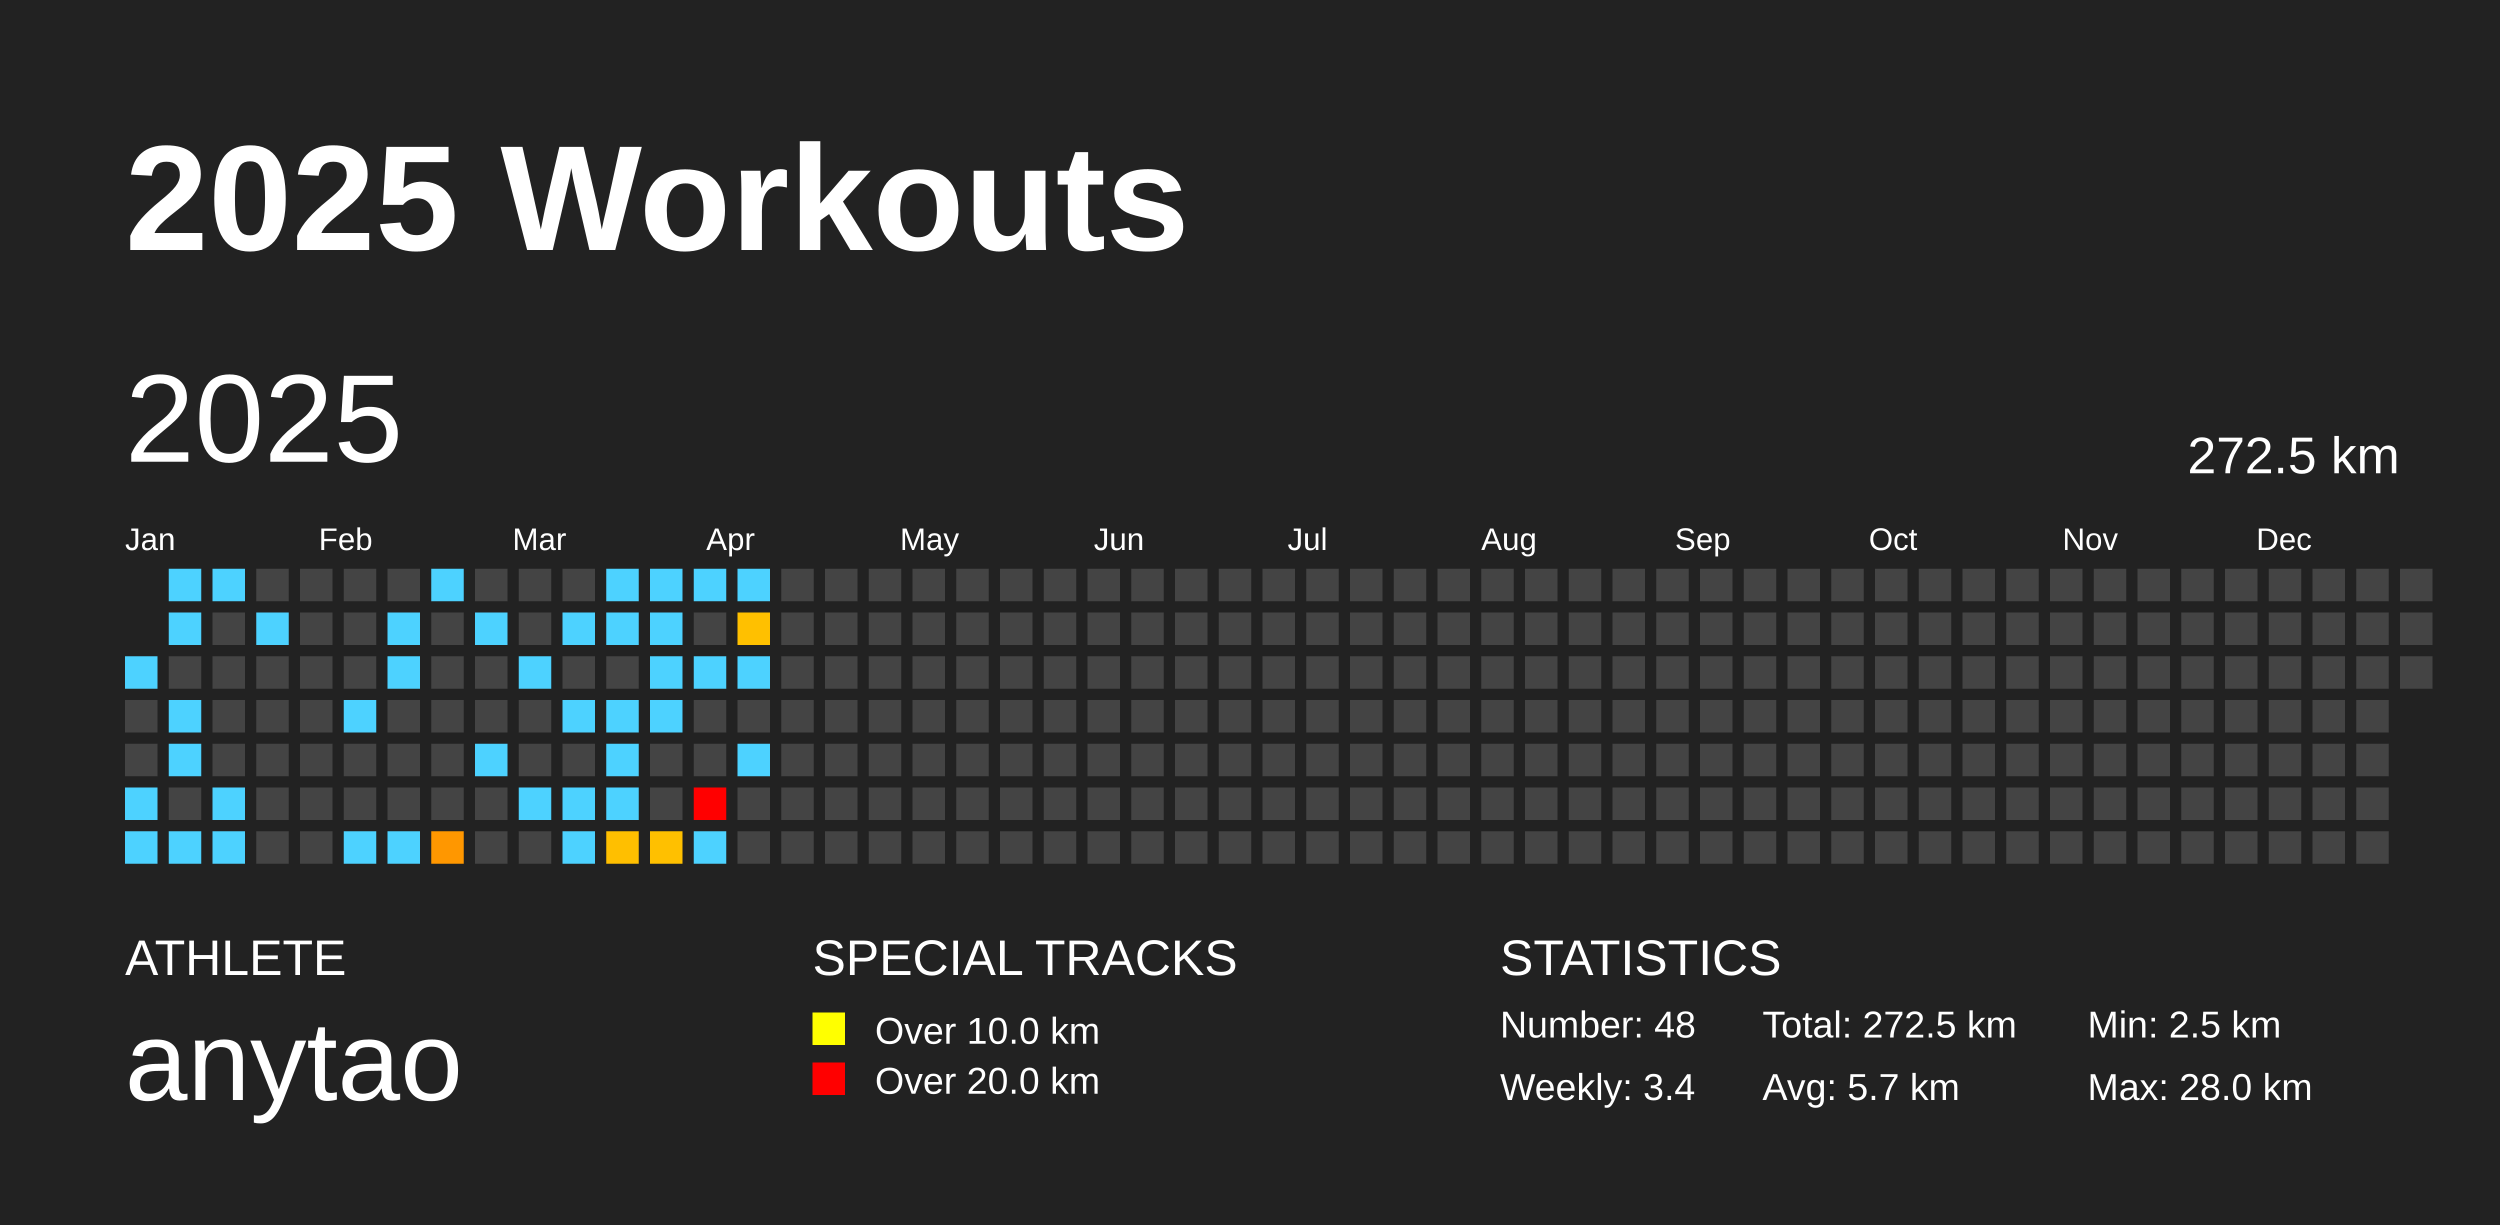
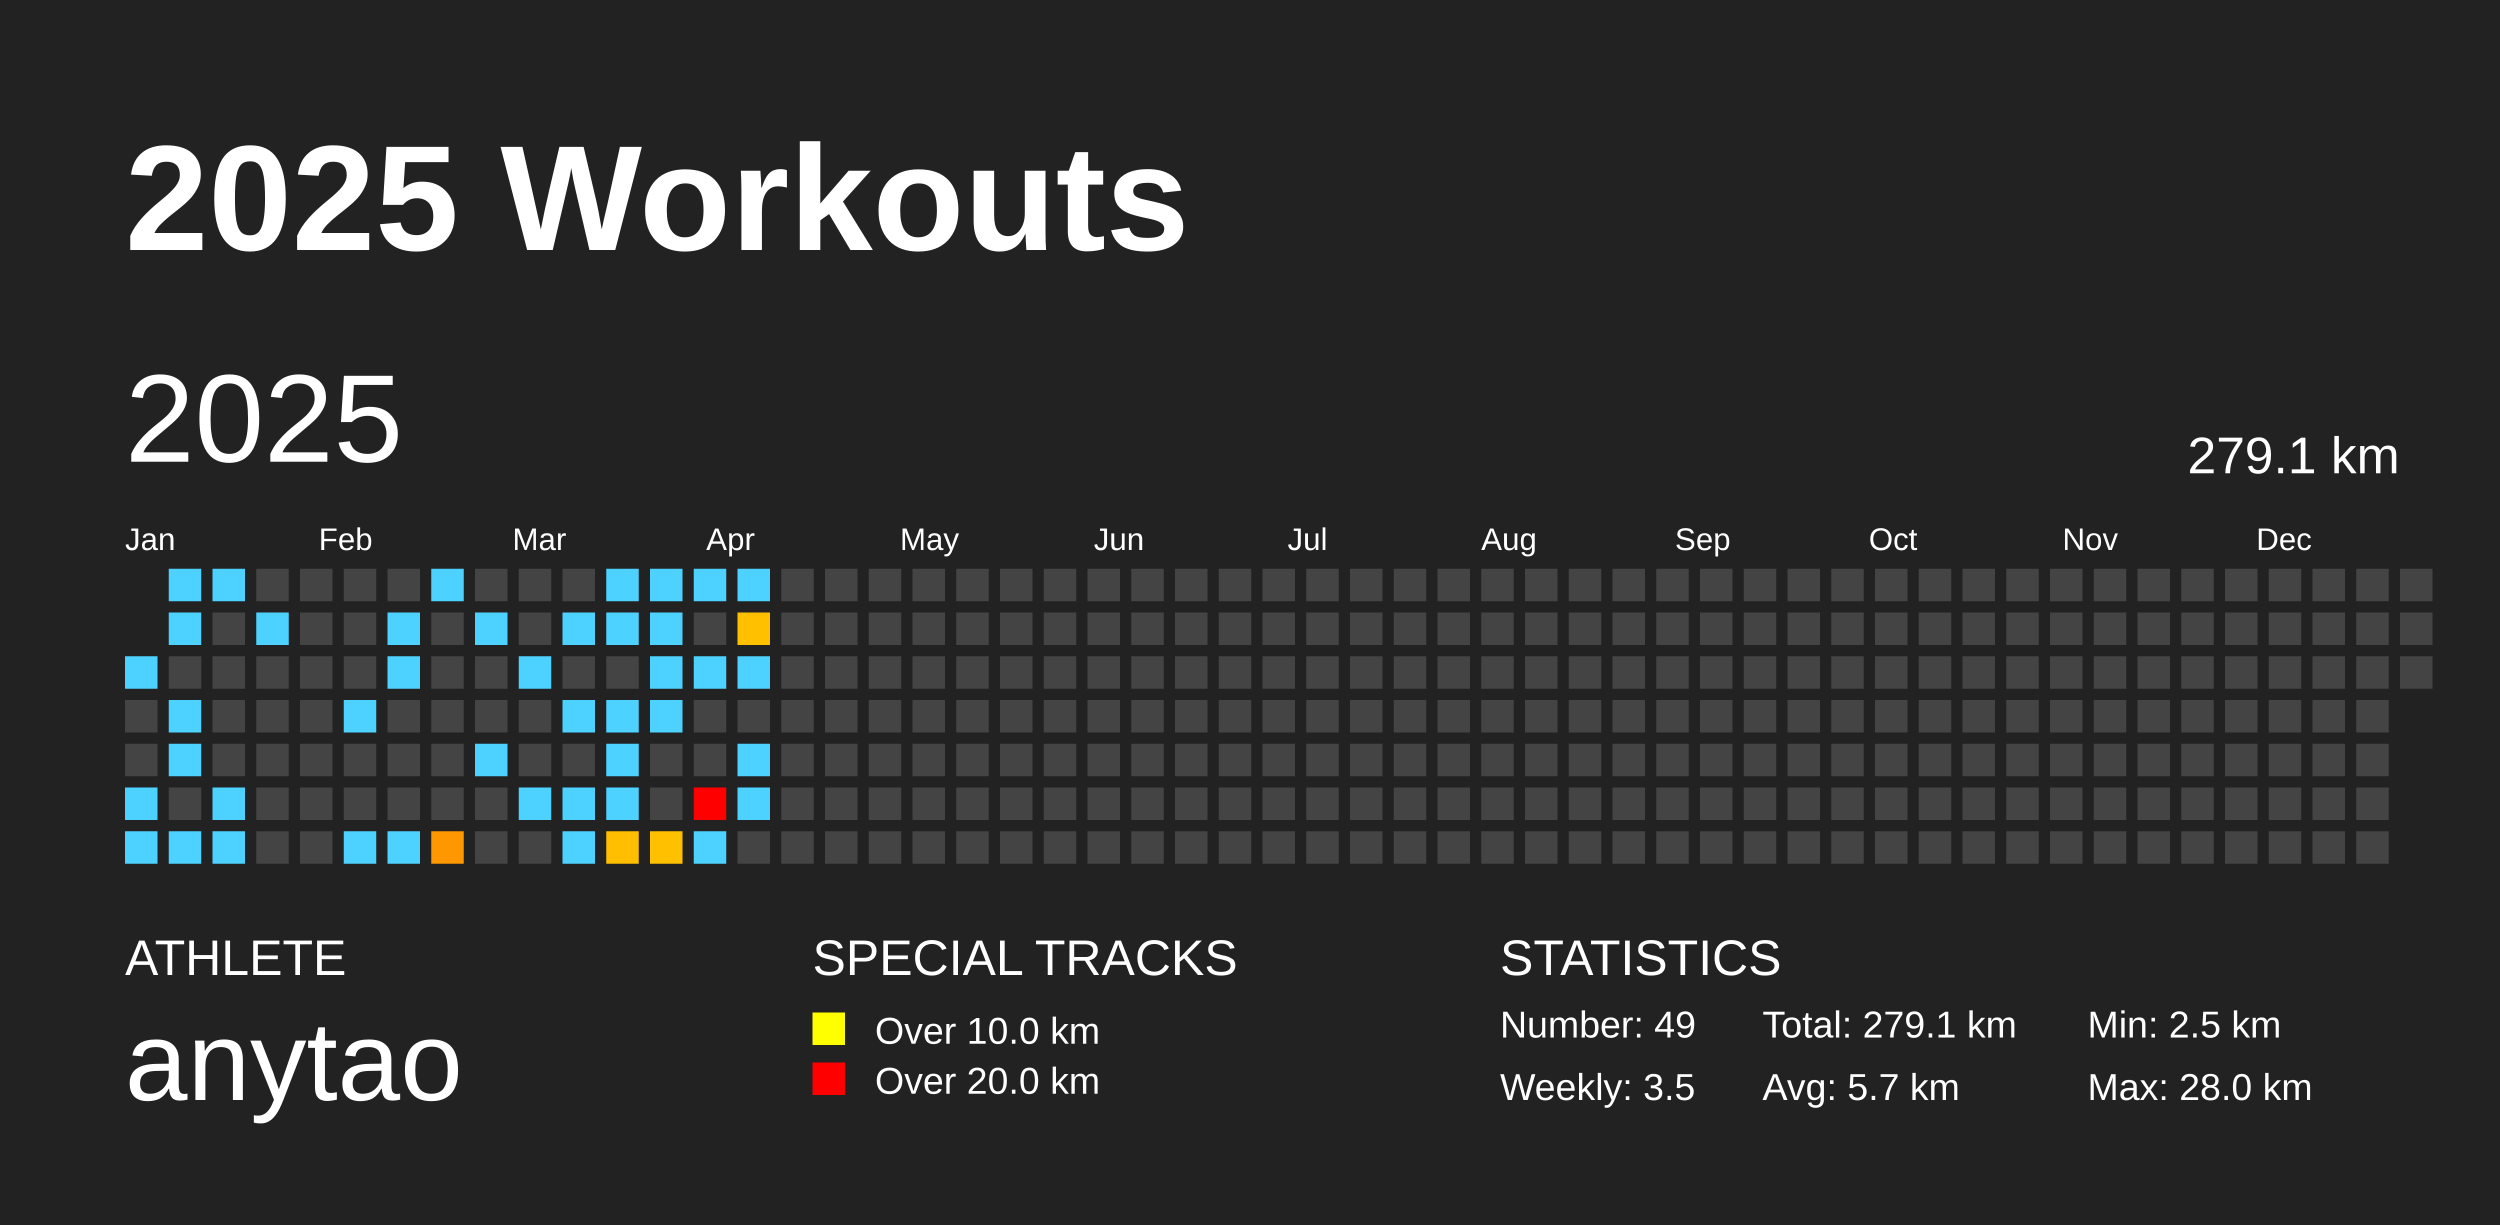
<svg xmlns="http://www.w3.org/2000/svg" baseProfile="full" height="98mm" version="1.1" viewBox="0,0,200,98" width="200mm">
  <defs />
  <rect fill="#222222" height="98" width="200" x="0" y="0" />
  <text fill="#FFFFFF" style="font-size:12px; font-family:Arial; font-weight:bold;" x="10" y="20">2025 Workouts</text>
  <text fill="#FFFFFF" style="font-size:4px; font-family:Arial" x="10" y="78">ATHLETE</text>
  <text fill="#FFFFFF" style="font-size:9px; font-family:Arial" x="10" y="88">anytao</text>
  <text fill="#FFFFFF" style="font-size:4px; font-family:Arial" x="65" y="78">SPECIAL TRACKS</text>
  <rect fill="yellow" height="2.6" width="2.6" x="65" y="81" />
  <text fill="#FFFFFF" style="font-size:3px; font-family:Arial" x="70" y="83.5">Over 10.0 km</text>
  <rect fill="red" height="2.6" width="2.6" x="65" y="85" />
  <text fill="#FFFFFF" style="font-size:3px; font-family:Arial" x="70" y="87.5">Over 20.0 km</text>
  <text fill="#FFFFFF" style="font-size:4px; font-family:Arial" x="120" y="78">STATISTICS</text>
-   <text fill="#FFFFFF" style="font-size:3px; font-family:Arial" x="120" y="83">Number: 48</text>
-   <text fill="#FFFFFF" style="font-size:3px; font-family:Arial" x="120" y="88">Weekly: 3.4</text>
-   <text fill="#FFFFFF" style="font-size:3px; font-family:Arial" x="141" y="83">Total: 272.5 km</text>
+   <text fill="#FFFFFF" style="font-size:3px; font-family:Arial" x="120" y="83">Number: 49</text>
+   <text fill="#FFFFFF" style="font-size:3px; font-family:Arial" x="120" y="88">Weekly: 3.5</text>
+   <text fill="#FFFFFF" style="font-size:3px; font-family:Arial" x="141" y="83">Total: 279.1 km</text>
  <text fill="#FFFFFF" style="font-size:3px; font-family:Arial" x="141" y="88">Avg: 5.7 km</text>
  <text fill="#FFFFFF" style="font-size:3px; font-family:Arial" x="167" y="83">Min: 2.5 km</text>
  <text fill="#FFFFFF" style="font-size:3px; font-family:Arial" x="167" y="88">Max: 28.0 km</text>
  <text dominant-baseline="hanging" fill="#FFFFFF" style="font-size:10.0px; font-family:Arial;" x="10" y="30">2025</text>
-   <text dominant-baseline="hanging" fill="#FFFFFF" style="font-size:4.125px; font-family:Arial;" x="175" y="35">272.5 km</text>
+   <text dominant-baseline="hanging" fill="#FFFFFF" style="font-size:4.125px; font-family:Arial;" x="175" y="35">279.1 km</text>
  <text fill="#FFFFFF" style="font-size:2.5px; font-family:Arial" x="10.0" y="44">Jan</text>
  <text fill="#FFFFFF" style="font-size:2.5px; font-family:Arial" x="25.5" y="44">Feb</text>
  <text fill="#FFFFFF" style="font-size:2.5px; font-family:Arial" x="41.0" y="44">Mar</text>
  <text fill="#FFFFFF" style="font-size:2.5px; font-family:Arial" x="56.5" y="44">Apr</text>
  <text fill="#FFFFFF" style="font-size:2.5px; font-family:Arial" x="72.0" y="44">May</text>
  <text fill="#FFFFFF" style="font-size:2.5px; font-family:Arial" x="87.5" y="44">Jun</text>
  <text fill="#FFFFFF" style="font-size:2.5px; font-family:Arial" x="103.0" y="44">Jul</text>
  <text fill="#FFFFFF" style="font-size:2.5px; font-family:Arial" x="118.5" y="44">Aug</text>
  <text fill="#FFFFFF" style="font-size:2.5px; font-family:Arial" x="134.0" y="44">Sep</text>
  <text fill="#FFFFFF" style="font-size:2.5px; font-family:Arial" x="149.5" y="44">Oct</text>
  <text fill="#FFFFFF" style="font-size:2.5px; font-family:Arial" x="165.0" y="44">Nov</text>
  <text fill="#FFFFFF" style="font-size:2.5px; font-family:Arial" x="180.5" y="44">Dec</text>
  <rect fill="#4dd2ff" height="2.6" width="2.6" x="10.0" y="52.5" />
  <rect fill="#444444" height="2.6" width="2.6" x="10.0" y="56.0" />
  <rect fill="#444444" height="2.6" width="2.6" x="10.0" y="59.5" />
  <rect fill="#4dd2ff" height="2.6" width="2.6" x="10.0" y="63.0" />
  <rect fill="#4dd2ff" height="2.6" width="2.6" x="10.0" y="66.5" />
  <rect fill="#4dd2ff" height="2.6" width="2.6" x="13.5" y="45.5" />
  <rect fill="#4dd2ff" height="2.6" width="2.6" x="13.5" y="49.0" />
  <rect fill="#444444" height="2.6" width="2.6" x="13.5" y="52.5" />
  <rect fill="#4dd2ff" height="2.6" width="2.6" x="13.5" y="56.0" />
  <rect fill="#4dd2ff" height="2.6" width="2.6" x="13.5" y="59.5" />
  <rect fill="#444444" height="2.6" width="2.6" x="13.5" y="63.0" />
  <rect fill="#4dd2ff" height="2.6" width="2.6" x="13.5" y="66.5" />
  <rect fill="#4dd2ff" height="2.6" width="2.6" x="17.0" y="45.5" />
  <rect fill="#444444" height="2.6" width="2.6" x="17.0" y="49.0" />
  <rect fill="#444444" height="2.6" width="2.6" x="17.0" y="52.5" />
  <rect fill="#444444" height="2.6" width="2.6" x="17.0" y="56.0" />
  <rect fill="#444444" height="2.6" width="2.6" x="17.0" y="59.5" />
  <rect fill="#4dd2ff" height="2.6" width="2.6" x="17.0" y="63.0" />
  <rect fill="#4dd2ff" height="2.6" width="2.6" x="17.0" y="66.5" />
  <rect fill="#444444" height="2.6" width="2.6" x="20.5" y="45.5" />
  <rect fill="#4dd2ff" height="2.6" width="2.6" x="20.5" y="49.0" />
  <rect fill="#444444" height="2.6" width="2.6" x="20.5" y="52.5" />
  <rect fill="#444444" height="2.6" width="2.6" x="20.5" y="56.0" />
  <rect fill="#444444" height="2.6" width="2.6" x="20.5" y="59.5" />
  <rect fill="#444444" height="2.6" width="2.6" x="20.5" y="63.0" />
  <rect fill="#444444" height="2.6" width="2.6" x="20.5" y="66.5" />
  <rect fill="#444444" height="2.6" width="2.6" x="24.0" y="45.5" />
  <rect fill="#444444" height="2.6" width="2.6" x="24.0" y="49.0" />
  <rect fill="#444444" height="2.6" width="2.6" x="24.0" y="52.5" />
  <rect fill="#444444" height="2.6" width="2.6" x="24.0" y="56.0" />
  <rect fill="#444444" height="2.6" width="2.6" x="24.0" y="59.5" />
  <rect fill="#444444" height="2.6" width="2.6" x="24.0" y="63.0" />
  <rect fill="#444444" height="2.6" width="2.6" x="24.0" y="66.5" />
  <rect fill="#444444" height="2.6" width="2.6" x="27.5" y="45.5" />
  <rect fill="#444444" height="2.6" width="2.6" x="27.5" y="49.0" />
  <rect fill="#444444" height="2.6" width="2.6" x="27.5" y="52.5" />
  <rect fill="#4dd2ff" height="2.6" width="2.6" x="27.5" y="56.0" />
  <rect fill="#444444" height="2.6" width="2.6" x="27.5" y="59.5" />
  <rect fill="#444444" height="2.6" width="2.6" x="27.5" y="63.0" />
  <rect fill="#4dd2ff" height="2.6" width="2.6" x="27.5" y="66.5" />
  <rect fill="#444444" height="2.6" width="2.6" x="31.0" y="45.5" />
  <rect fill="#4dd2ff" height="2.6" width="2.6" x="31.0" y="49.0" />
  <rect fill="#4dd2ff" height="2.6" width="2.6" x="31.0" y="52.5" />
  <rect fill="#444444" height="2.6" width="2.6" x="31.0" y="56.0" />
  <rect fill="#444444" height="2.6" width="2.6" x="31.0" y="59.5" />
  <rect fill="#444444" height="2.6" width="2.6" x="31.0" y="63.0" />
  <rect fill="#4dd2ff" height="2.6" width="2.6" x="31.0" y="66.5" />
  <rect fill="#4dd2ff" height="2.6" width="2.6" x="34.5" y="45.5" />
  <rect fill="#444444" height="2.6" width="2.6" x="34.5" y="49.0" />
  <rect fill="#444444" height="2.6" width="2.6" x="34.5" y="52.5" />
  <rect fill="#444444" height="2.6" width="2.6" x="34.5" y="56.0" />
  <rect fill="#444444" height="2.6" width="2.6" x="34.5" y="59.5" />
  <rect fill="#444444" height="2.6" width="2.6" x="34.5" y="63.0" />
  <rect fill="#ff9700" height="2.6" width="2.6" x="34.5" y="66.5" />
  <rect fill="#444444" height="2.6" width="2.6" x="38.0" y="45.5" />
  <rect fill="#4dd2ff" height="2.6" width="2.6" x="38.0" y="49.0" />
  <rect fill="#444444" height="2.6" width="2.6" x="38.0" y="52.5" />
  <rect fill="#444444" height="2.6" width="2.6" x="38.0" y="56.0" />
  <rect fill="#4dd2ff" height="2.6" width="2.6" x="38.0" y="59.5" />
  <rect fill="#444444" height="2.6" width="2.6" x="38.0" y="63.0" />
  <rect fill="#444444" height="2.6" width="2.6" x="38.0" y="66.5" />
  <rect fill="#444444" height="2.6" width="2.6" x="41.5" y="45.5" />
  <rect fill="#444444" height="2.6" width="2.6" x="41.5" y="49.0" />
  <rect fill="#4dd2ff" height="2.6" width="2.6" x="41.5" y="52.5" />
  <rect fill="#444444" height="2.6" width="2.6" x="41.5" y="56.0" />
  <rect fill="#444444" height="2.6" width="2.6" x="41.5" y="59.5" />
  <rect fill="#4dd2ff" height="2.6" width="2.6" x="41.5" y="63.0" />
  <rect fill="#444444" height="2.6" width="2.6" x="41.5" y="66.5" />
  <rect fill="#444444" height="2.6" width="2.6" x="45.0" y="45.5" />
  <rect fill="#4dd2ff" height="2.6" width="2.6" x="45.0" y="49.0" />
  <rect fill="#444444" height="2.6" width="2.6" x="45.0" y="52.5" />
  <rect fill="#4dd2ff" height="2.6" width="2.6" x="45.0" y="56.0" />
  <rect fill="#444444" height="2.6" width="2.6" x="45.0" y="59.5" />
  <rect fill="#4dd2ff" height="2.6" width="2.6" x="45.0" y="63.0" />
  <rect fill="#4dd2ff" height="2.6" width="2.6" x="45.0" y="66.5" />
  <rect fill="#4dd2ff" height="2.6" width="2.6" x="48.5" y="45.5" />
  <rect fill="#4dd2ff" height="2.6" width="2.6" x="48.5" y="49.0" />
  <rect fill="#444444" height="2.6" width="2.6" x="48.5" y="52.5" />
  <rect fill="#4dd2ff" height="2.6" width="2.6" x="48.5" y="56.0" />
  <rect fill="#4dd2ff" height="2.6" width="2.6" x="48.5" y="59.5" />
  <rect fill="#4dd2ff" height="2.6" width="2.6" x="48.5" y="63.0" />
  <rect fill="#ffbf00" height="2.6" width="2.6" x="48.5" y="66.5" />
  <rect fill="#4dd2ff" height="2.6" width="2.6" x="52.0" y="45.5" />
  <rect fill="#4dd2ff" height="2.6" width="2.6" x="52.0" y="49.0" />
  <rect fill="#4dd2ff" height="2.6" width="2.6" x="52.0" y="52.5" />
  <rect fill="#4dd2ff" height="2.6" width="2.6" x="52.0" y="56.0" />
  <rect fill="#444444" height="2.6" width="2.6" x="52.0" y="59.5" />
  <rect fill="#444444" height="2.6" width="2.6" x="52.0" y="63.0" />
  <rect fill="#ffc000" height="2.6" width="2.6" x="52.0" y="66.5" />
  <rect fill="#4dd2ff" height="2.6" width="2.6" x="55.5" y="45.5" />
  <rect fill="#444444" height="2.6" width="2.6" x="55.5" y="49.0" />
  <rect fill="#4dd2ff" height="2.6" width="2.6" x="55.5" y="52.5" />
  <rect fill="#444444" height="2.6" width="2.6" x="55.5" y="56.0" />
  <rect fill="#444444" height="2.6" width="2.6" x="55.5" y="59.5" />
  <rect fill="red" height="2.6" width="2.6" x="55.5" y="63.0" />
  <rect fill="#4dd2ff" height="2.6" width="2.6" x="55.5" y="66.5" />
  <rect fill="#4dd2ff" height="2.6" width="2.6" x="59.0" y="45.5" />
  <rect fill="#ffc000" height="2.6" width="2.6" x="59.0" y="49.0" />
  <rect fill="#4dd2ff" height="2.6" width="2.6" x="59.0" y="52.5" />
  <rect fill="#444444" height="2.6" width="2.6" x="59.0" y="56.0" />
  <rect fill="#4dd2ff" height="2.6" width="2.6" x="59.0" y="59.5" />
-   <rect fill="#444444" height="2.6" width="2.6" x="59.0" y="63.0" />
+   <rect fill="#4dd2ff" height="2.6" width="2.6" x="59.0" y="63.0" />
  <rect fill="#444444" height="2.6" width="2.6" x="59.0" y="66.5" />
  <rect fill="#444444" height="2.6" width="2.6" x="62.5" y="45.5" />
  <rect fill="#444444" height="2.6" width="2.6" x="62.5" y="49.0" />
  <rect fill="#444444" height="2.6" width="2.6" x="62.5" y="52.5" />
  <rect fill="#444444" height="2.6" width="2.6" x="62.5" y="56.0" />
  <rect fill="#444444" height="2.6" width="2.6" x="62.5" y="59.5" />
  <rect fill="#444444" height="2.6" width="2.6" x="62.5" y="63.0" />
  <rect fill="#444444" height="2.6" width="2.6" x="62.5" y="66.5" />
  <rect fill="#444444" height="2.6" width="2.6" x="66.0" y="45.5" />
  <rect fill="#444444" height="2.6" width="2.6" x="66.0" y="49.0" />
  <rect fill="#444444" height="2.6" width="2.6" x="66.0" y="52.5" />
  <rect fill="#444444" height="2.6" width="2.6" x="66.0" y="56.0" />
  <rect fill="#444444" height="2.6" width="2.6" x="66.0" y="59.5" />
  <rect fill="#444444" height="2.6" width="2.6" x="66.0" y="63.0" />
  <rect fill="#444444" height="2.6" width="2.6" x="66.0" y="66.5" />
  <rect fill="#444444" height="2.6" width="2.6" x="69.5" y="45.5" />
  <rect fill="#444444" height="2.6" width="2.6" x="69.5" y="49.0" />
  <rect fill="#444444" height="2.6" width="2.6" x="69.5" y="52.5" />
  <rect fill="#444444" height="2.6" width="2.6" x="69.5" y="56.0" />
  <rect fill="#444444" height="2.6" width="2.6" x="69.5" y="59.5" />
  <rect fill="#444444" height="2.6" width="2.6" x="69.5" y="63.0" />
  <rect fill="#444444" height="2.6" width="2.6" x="69.5" y="66.5" />
  <rect fill="#444444" height="2.6" width="2.6" x="73.0" y="45.5" />
  <rect fill="#444444" height="2.6" width="2.6" x="73.0" y="49.0" />
  <rect fill="#444444" height="2.6" width="2.6" x="73.0" y="52.5" />
  <rect fill="#444444" height="2.6" width="2.6" x="73.0" y="56.0" />
  <rect fill="#444444" height="2.6" width="2.6" x="73.0" y="59.5" />
  <rect fill="#444444" height="2.6" width="2.6" x="73.0" y="63.0" />
  <rect fill="#444444" height="2.6" width="2.6" x="73.0" y="66.5" />
  <rect fill="#444444" height="2.6" width="2.6" x="76.5" y="45.5" />
  <rect fill="#444444" height="2.6" width="2.6" x="76.5" y="49.0" />
  <rect fill="#444444" height="2.6" width="2.6" x="76.5" y="52.5" />
  <rect fill="#444444" height="2.6" width="2.6" x="76.5" y="56.0" />
  <rect fill="#444444" height="2.6" width="2.6" x="76.5" y="59.5" />
  <rect fill="#444444" height="2.6" width="2.6" x="76.5" y="63.0" />
  <rect fill="#444444" height="2.6" width="2.6" x="76.5" y="66.5" />
  <rect fill="#444444" height="2.6" width="2.6" x="80.0" y="45.5" />
  <rect fill="#444444" height="2.6" width="2.6" x="80.0" y="49.0" />
  <rect fill="#444444" height="2.6" width="2.6" x="80.0" y="52.5" />
  <rect fill="#444444" height="2.6" width="2.6" x="80.0" y="56.0" />
  <rect fill="#444444" height="2.6" width="2.6" x="80.0" y="59.5" />
  <rect fill="#444444" height="2.6" width="2.6" x="80.0" y="63.0" />
  <rect fill="#444444" height="2.6" width="2.6" x="80.0" y="66.5" />
  <rect fill="#444444" height="2.6" width="2.6" x="83.5" y="45.5" />
  <rect fill="#444444" height="2.6" width="2.6" x="83.5" y="49.0" />
  <rect fill="#444444" height="2.6" width="2.6" x="83.5" y="52.5" />
  <rect fill="#444444" height="2.6" width="2.6" x="83.5" y="56.0" />
  <rect fill="#444444" height="2.6" width="2.6" x="83.5" y="59.5" />
  <rect fill="#444444" height="2.6" width="2.6" x="83.5" y="63.0" />
  <rect fill="#444444" height="2.6" width="2.6" x="83.5" y="66.5" />
  <rect fill="#444444" height="2.6" width="2.6" x="87.0" y="45.5" />
  <rect fill="#444444" height="2.6" width="2.6" x="87.0" y="49.0" />
  <rect fill="#444444" height="2.6" width="2.6" x="87.0" y="52.5" />
  <rect fill="#444444" height="2.6" width="2.6" x="87.0" y="56.0" />
  <rect fill="#444444" height="2.6" width="2.6" x="87.0" y="59.5" />
  <rect fill="#444444" height="2.6" width="2.6" x="87.0" y="63.0" />
  <rect fill="#444444" height="2.6" width="2.6" x="87.0" y="66.5" />
  <rect fill="#444444" height="2.6" width="2.6" x="90.5" y="45.5" />
  <rect fill="#444444" height="2.6" width="2.6" x="90.5" y="49.0" />
  <rect fill="#444444" height="2.6" width="2.6" x="90.5" y="52.5" />
  <rect fill="#444444" height="2.6" width="2.6" x="90.5" y="56.0" />
  <rect fill="#444444" height="2.6" width="2.6" x="90.5" y="59.5" />
  <rect fill="#444444" height="2.6" width="2.6" x="90.5" y="63.0" />
  <rect fill="#444444" height="2.6" width="2.6" x="90.5" y="66.5" />
  <rect fill="#444444" height="2.6" width="2.6" x="94.0" y="45.5" />
  <rect fill="#444444" height="2.6" width="2.6" x="94.0" y="49.0" />
  <rect fill="#444444" height="2.6" width="2.6" x="94.0" y="52.5" />
  <rect fill="#444444" height="2.6" width="2.6" x="94.0" y="56.0" />
  <rect fill="#444444" height="2.6" width="2.6" x="94.0" y="59.5" />
  <rect fill="#444444" height="2.6" width="2.6" x="94.0" y="63.0" />
  <rect fill="#444444" height="2.6" width="2.6" x="94.0" y="66.5" />
  <rect fill="#444444" height="2.6" width="2.6" x="97.5" y="45.5" />
  <rect fill="#444444" height="2.6" width="2.6" x="97.5" y="49.0" />
  <rect fill="#444444" height="2.6" width="2.6" x="97.5" y="52.5" />
  <rect fill="#444444" height="2.6" width="2.6" x="97.5" y="56.0" />
  <rect fill="#444444" height="2.6" width="2.6" x="97.5" y="59.5" />
  <rect fill="#444444" height="2.6" width="2.6" x="97.5" y="63.0" />
  <rect fill="#444444" height="2.6" width="2.6" x="97.5" y="66.5" />
  <rect fill="#444444" height="2.6" width="2.6" x="101.0" y="45.5" />
  <rect fill="#444444" height="2.6" width="2.6" x="101.0" y="49.0" />
  <rect fill="#444444" height="2.6" width="2.6" x="101.0" y="52.5" />
  <rect fill="#444444" height="2.6" width="2.6" x="101.0" y="56.0" />
  <rect fill="#444444" height="2.6" width="2.6" x="101.0" y="59.5" />
  <rect fill="#444444" height="2.6" width="2.6" x="101.0" y="63.0" />
  <rect fill="#444444" height="2.6" width="2.6" x="101.0" y="66.5" />
  <rect fill="#444444" height="2.6" width="2.6" x="104.5" y="45.5" />
  <rect fill="#444444" height="2.6" width="2.6" x="104.5" y="49.0" />
  <rect fill="#444444" height="2.6" width="2.6" x="104.5" y="52.5" />
  <rect fill="#444444" height="2.6" width="2.6" x="104.5" y="56.0" />
  <rect fill="#444444" height="2.6" width="2.6" x="104.5" y="59.5" />
  <rect fill="#444444" height="2.6" width="2.6" x="104.5" y="63.0" />
  <rect fill="#444444" height="2.6" width="2.6" x="104.5" y="66.5" />
  <rect fill="#444444" height="2.6" width="2.6" x="108.0" y="45.5" />
  <rect fill="#444444" height="2.6" width="2.6" x="108.0" y="49.0" />
  <rect fill="#444444" height="2.6" width="2.6" x="108.0" y="52.5" />
  <rect fill="#444444" height="2.6" width="2.6" x="108.0" y="56.0" />
  <rect fill="#444444" height="2.6" width="2.6" x="108.0" y="59.5" />
  <rect fill="#444444" height="2.6" width="2.6" x="108.0" y="63.0" />
  <rect fill="#444444" height="2.6" width="2.6" x="108.0" y="66.5" />
  <rect fill="#444444" height="2.6" width="2.6" x="111.5" y="45.5" />
  <rect fill="#444444" height="2.6" width="2.6" x="111.5" y="49.0" />
  <rect fill="#444444" height="2.6" width="2.6" x="111.5" y="52.5" />
  <rect fill="#444444" height="2.6" width="2.6" x="111.5" y="56.0" />
  <rect fill="#444444" height="2.6" width="2.6" x="111.5" y="59.5" />
  <rect fill="#444444" height="2.6" width="2.6" x="111.5" y="63.0" />
  <rect fill="#444444" height="2.6" width="2.6" x="111.5" y="66.5" />
  <rect fill="#444444" height="2.6" width="2.6" x="115.0" y="45.5" />
  <rect fill="#444444" height="2.6" width="2.6" x="115.0" y="49.0" />
  <rect fill="#444444" height="2.6" width="2.6" x="115.0" y="52.5" />
  <rect fill="#444444" height="2.6" width="2.6" x="115.0" y="56.0" />
  <rect fill="#444444" height="2.6" width="2.6" x="115.0" y="59.5" />
  <rect fill="#444444" height="2.6" width="2.6" x="115.0" y="63.0" />
  <rect fill="#444444" height="2.6" width="2.6" x="115.0" y="66.5" />
  <rect fill="#444444" height="2.6" width="2.6" x="118.5" y="45.5" />
  <rect fill="#444444" height="2.6" width="2.6" x="118.5" y="49.0" />
  <rect fill="#444444" height="2.6" width="2.6" x="118.5" y="52.5" />
  <rect fill="#444444" height="2.6" width="2.6" x="118.5" y="56.0" />
  <rect fill="#444444" height="2.6" width="2.6" x="118.5" y="59.5" />
  <rect fill="#444444" height="2.6" width="2.6" x="118.5" y="63.0" />
  <rect fill="#444444" height="2.6" width="2.6" x="118.5" y="66.5" />
  <rect fill="#444444" height="2.6" width="2.6" x="122.0" y="45.5" />
  <rect fill="#444444" height="2.6" width="2.6" x="122.0" y="49.0" />
  <rect fill="#444444" height="2.6" width="2.6" x="122.0" y="52.5" />
  <rect fill="#444444" height="2.6" width="2.6" x="122.0" y="56.0" />
  <rect fill="#444444" height="2.6" width="2.6" x="122.0" y="59.5" />
  <rect fill="#444444" height="2.6" width="2.6" x="122.0" y="63.0" />
  <rect fill="#444444" height="2.6" width="2.6" x="122.0" y="66.5" />
  <rect fill="#444444" height="2.6" width="2.6" x="125.5" y="45.5" />
  <rect fill="#444444" height="2.6" width="2.6" x="125.5" y="49.0" />
  <rect fill="#444444" height="2.6" width="2.6" x="125.5" y="52.5" />
  <rect fill="#444444" height="2.6" width="2.6" x="125.5" y="56.0" />
  <rect fill="#444444" height="2.6" width="2.6" x="125.5" y="59.5" />
  <rect fill="#444444" height="2.6" width="2.6" x="125.5" y="63.0" />
  <rect fill="#444444" height="2.6" width="2.6" x="125.5" y="66.5" />
  <rect fill="#444444" height="2.6" width="2.6" x="129.0" y="45.5" />
  <rect fill="#444444" height="2.6" width="2.6" x="129.0" y="49.0" />
  <rect fill="#444444" height="2.6" width="2.6" x="129.0" y="52.5" />
  <rect fill="#444444" height="2.6" width="2.6" x="129.0" y="56.0" />
  <rect fill="#444444" height="2.6" width="2.6" x="129.0" y="59.5" />
  <rect fill="#444444" height="2.6" width="2.6" x="129.0" y="63.0" />
  <rect fill="#444444" height="2.6" width="2.6" x="129.0" y="66.5" />
  <rect fill="#444444" height="2.6" width="2.6" x="132.5" y="45.5" />
  <rect fill="#444444" height="2.6" width="2.6" x="132.5" y="49.0" />
  <rect fill="#444444" height="2.6" width="2.6" x="132.5" y="52.5" />
  <rect fill="#444444" height="2.6" width="2.6" x="132.5" y="56.0" />
  <rect fill="#444444" height="2.6" width="2.6" x="132.5" y="59.5" />
  <rect fill="#444444" height="2.6" width="2.6" x="132.5" y="63.0" />
  <rect fill="#444444" height="2.6" width="2.6" x="132.5" y="66.5" />
  <rect fill="#444444" height="2.6" width="2.6" x="136.0" y="45.5" />
  <rect fill="#444444" height="2.6" width="2.6" x="136.0" y="49.0" />
  <rect fill="#444444" height="2.6" width="2.6" x="136.0" y="52.5" />
  <rect fill="#444444" height="2.6" width="2.6" x="136.0" y="56.0" />
  <rect fill="#444444" height="2.6" width="2.6" x="136.0" y="59.5" />
  <rect fill="#444444" height="2.6" width="2.6" x="136.0" y="63.0" />
  <rect fill="#444444" height="2.6" width="2.6" x="136.0" y="66.5" />
  <rect fill="#444444" height="2.6" width="2.6" x="139.5" y="45.5" />
  <rect fill="#444444" height="2.6" width="2.6" x="139.5" y="49.0" />
  <rect fill="#444444" height="2.6" width="2.6" x="139.5" y="52.5" />
  <rect fill="#444444" height="2.6" width="2.6" x="139.5" y="56.0" />
  <rect fill="#444444" height="2.6" width="2.6" x="139.5" y="59.5" />
  <rect fill="#444444" height="2.6" width="2.6" x="139.5" y="63.0" />
  <rect fill="#444444" height="2.6" width="2.6" x="139.5" y="66.5" />
  <rect fill="#444444" height="2.6" width="2.6" x="143.0" y="45.5" />
  <rect fill="#444444" height="2.6" width="2.6" x="143.0" y="49.0" />
  <rect fill="#444444" height="2.6" width="2.6" x="143.0" y="52.5" />
  <rect fill="#444444" height="2.6" width="2.6" x="143.0" y="56.0" />
  <rect fill="#444444" height="2.6" width="2.6" x="143.0" y="59.5" />
  <rect fill="#444444" height="2.6" width="2.6" x="143.0" y="63.0" />
  <rect fill="#444444" height="2.6" width="2.6" x="143.0" y="66.5" />
  <rect fill="#444444" height="2.6" width="2.6" x="146.5" y="45.5" />
  <rect fill="#444444" height="2.6" width="2.6" x="146.5" y="49.0" />
  <rect fill="#444444" height="2.6" width="2.6" x="146.5" y="52.5" />
  <rect fill="#444444" height="2.6" width="2.6" x="146.5" y="56.0" />
  <rect fill="#444444" height="2.6" width="2.6" x="146.5" y="59.5" />
  <rect fill="#444444" height="2.6" width="2.6" x="146.5" y="63.0" />
  <rect fill="#444444" height="2.6" width="2.6" x="146.5" y="66.5" />
  <rect fill="#444444" height="2.6" width="2.6" x="150.0" y="45.5" />
  <rect fill="#444444" height="2.6" width="2.6" x="150.0" y="49.0" />
  <rect fill="#444444" height="2.6" width="2.6" x="150.0" y="52.5" />
  <rect fill="#444444" height="2.6" width="2.6" x="150.0" y="56.0" />
  <rect fill="#444444" height="2.6" width="2.6" x="150.0" y="59.5" />
  <rect fill="#444444" height="2.6" width="2.6" x="150.0" y="63.0" />
  <rect fill="#444444" height="2.6" width="2.6" x="150.0" y="66.5" />
  <rect fill="#444444" height="2.6" width="2.6" x="153.5" y="45.5" />
  <rect fill="#444444" height="2.6" width="2.6" x="153.5" y="49.0" />
  <rect fill="#444444" height="2.6" width="2.6" x="153.5" y="52.5" />
  <rect fill="#444444" height="2.6" width="2.6" x="153.5" y="56.0" />
  <rect fill="#444444" height="2.6" width="2.6" x="153.5" y="59.5" />
  <rect fill="#444444" height="2.6" width="2.6" x="153.5" y="63.0" />
  <rect fill="#444444" height="2.6" width="2.6" x="153.5" y="66.5" />
  <rect fill="#444444" height="2.6" width="2.6" x="157.0" y="45.5" />
  <rect fill="#444444" height="2.6" width="2.6" x="157.0" y="49.0" />
  <rect fill="#444444" height="2.6" width="2.6" x="157.0" y="52.5" />
  <rect fill="#444444" height="2.6" width="2.6" x="157.0" y="56.0" />
  <rect fill="#444444" height="2.6" width="2.6" x="157.0" y="59.5" />
  <rect fill="#444444" height="2.6" width="2.6" x="157.0" y="63.0" />
  <rect fill="#444444" height="2.6" width="2.6" x="157.0" y="66.5" />
  <rect fill="#444444" height="2.6" width="2.6" x="160.5" y="45.5" />
  <rect fill="#444444" height="2.6" width="2.6" x="160.5" y="49.0" />
  <rect fill="#444444" height="2.6" width="2.6" x="160.5" y="52.5" />
  <rect fill="#444444" height="2.6" width="2.6" x="160.5" y="56.0" />
  <rect fill="#444444" height="2.6" width="2.6" x="160.5" y="59.5" />
  <rect fill="#444444" height="2.6" width="2.6" x="160.5" y="63.0" />
  <rect fill="#444444" height="2.6" width="2.6" x="160.5" y="66.5" />
  <rect fill="#444444" height="2.6" width="2.6" x="164.0" y="45.5" />
  <rect fill="#444444" height="2.6" width="2.6" x="164.0" y="49.0" />
  <rect fill="#444444" height="2.6" width="2.6" x="164.0" y="52.5" />
  <rect fill="#444444" height="2.6" width="2.6" x="164.0" y="56.0" />
  <rect fill="#444444" height="2.6" width="2.6" x="164.0" y="59.5" />
  <rect fill="#444444" height="2.6" width="2.6" x="164.0" y="63.0" />
  <rect fill="#444444" height="2.6" width="2.6" x="164.0" y="66.5" />
  <rect fill="#444444" height="2.6" width="2.6" x="167.5" y="45.5" />
  <rect fill="#444444" height="2.6" width="2.6" x="167.5" y="49.0" />
  <rect fill="#444444" height="2.6" width="2.6" x="167.5" y="52.5" />
  <rect fill="#444444" height="2.6" width="2.6" x="167.5" y="56.0" />
  <rect fill="#444444" height="2.6" width="2.6" x="167.5" y="59.5" />
  <rect fill="#444444" height="2.6" width="2.6" x="167.5" y="63.0" />
  <rect fill="#444444" height="2.6" width="2.6" x="167.5" y="66.5" />
  <rect fill="#444444" height="2.6" width="2.6" x="171.0" y="45.5" />
  <rect fill="#444444" height="2.6" width="2.6" x="171.0" y="49.0" />
  <rect fill="#444444" height="2.6" width="2.6" x="171.0" y="52.5" />
  <rect fill="#444444" height="2.6" width="2.6" x="171.0" y="56.0" />
  <rect fill="#444444" height="2.6" width="2.6" x="171.0" y="59.5" />
  <rect fill="#444444" height="2.6" width="2.6" x="171.0" y="63.0" />
  <rect fill="#444444" height="2.6" width="2.6" x="171.0" y="66.5" />
  <rect fill="#444444" height="2.6" width="2.6" x="174.5" y="45.5" />
  <rect fill="#444444" height="2.6" width="2.6" x="174.5" y="49.0" />
  <rect fill="#444444" height="2.6" width="2.6" x="174.5" y="52.5" />
  <rect fill="#444444" height="2.6" width="2.6" x="174.5" y="56.0" />
  <rect fill="#444444" height="2.6" width="2.6" x="174.5" y="59.5" />
  <rect fill="#444444" height="2.6" width="2.6" x="174.5" y="63.0" />
  <rect fill="#444444" height="2.6" width="2.6" x="174.5" y="66.5" />
  <rect fill="#444444" height="2.6" width="2.6" x="178.0" y="45.5" />
  <rect fill="#444444" height="2.6" width="2.6" x="178.0" y="49.0" />
  <rect fill="#444444" height="2.6" width="2.6" x="178.0" y="52.5" />
  <rect fill="#444444" height="2.6" width="2.6" x="178.0" y="56.0" />
  <rect fill="#444444" height="2.6" width="2.6" x="178.0" y="59.5" />
  <rect fill="#444444" height="2.6" width="2.6" x="178.0" y="63.0" />
  <rect fill="#444444" height="2.6" width="2.6" x="178.0" y="66.5" />
  <rect fill="#444444" height="2.6" width="2.6" x="181.5" y="45.5" />
  <rect fill="#444444" height="2.6" width="2.6" x="181.5" y="49.0" />
  <rect fill="#444444" height="2.6" width="2.6" x="181.5" y="52.5" />
  <rect fill="#444444" height="2.6" width="2.6" x="181.5" y="56.0" />
  <rect fill="#444444" height="2.6" width="2.6" x="181.5" y="59.5" />
  <rect fill="#444444" height="2.6" width="2.6" x="181.5" y="63.0" />
  <rect fill="#444444" height="2.6" width="2.6" x="181.5" y="66.5" />
  <rect fill="#444444" height="2.6" width="2.6" x="185.0" y="45.5" />
  <rect fill="#444444" height="2.6" width="2.6" x="185.0" y="49.0" />
  <rect fill="#444444" height="2.6" width="2.6" x="185.0" y="52.5" />
  <rect fill="#444444" height="2.6" width="2.6" x="185.0" y="56.0" />
  <rect fill="#444444" height="2.6" width="2.6" x="185.0" y="59.5" />
  <rect fill="#444444" height="2.6" width="2.6" x="185.0" y="63.0" />
  <rect fill="#444444" height="2.6" width="2.6" x="185.0" y="66.5" />
  <rect fill="#444444" height="2.6" width="2.6" x="188.5" y="45.5" />
  <rect fill="#444444" height="2.6" width="2.6" x="188.5" y="49.0" />
  <rect fill="#444444" height="2.6" width="2.6" x="188.5" y="52.5" />
  <rect fill="#444444" height="2.6" width="2.6" x="188.5" y="56.0" />
  <rect fill="#444444" height="2.6" width="2.6" x="188.5" y="59.5" />
  <rect fill="#444444" height="2.6" width="2.6" x="188.5" y="63.0" />
  <rect fill="#444444" height="2.6" width="2.6" x="188.5" y="66.5" />
  <rect fill="#444444" height="2.6" width="2.6" x="192.0" y="45.5" />
  <rect fill="#444444" height="2.6" width="2.6" x="192.0" y="49.0" />
  <rect fill="#444444" height="2.6" width="2.6" x="192.0" y="52.5" />
</svg>
